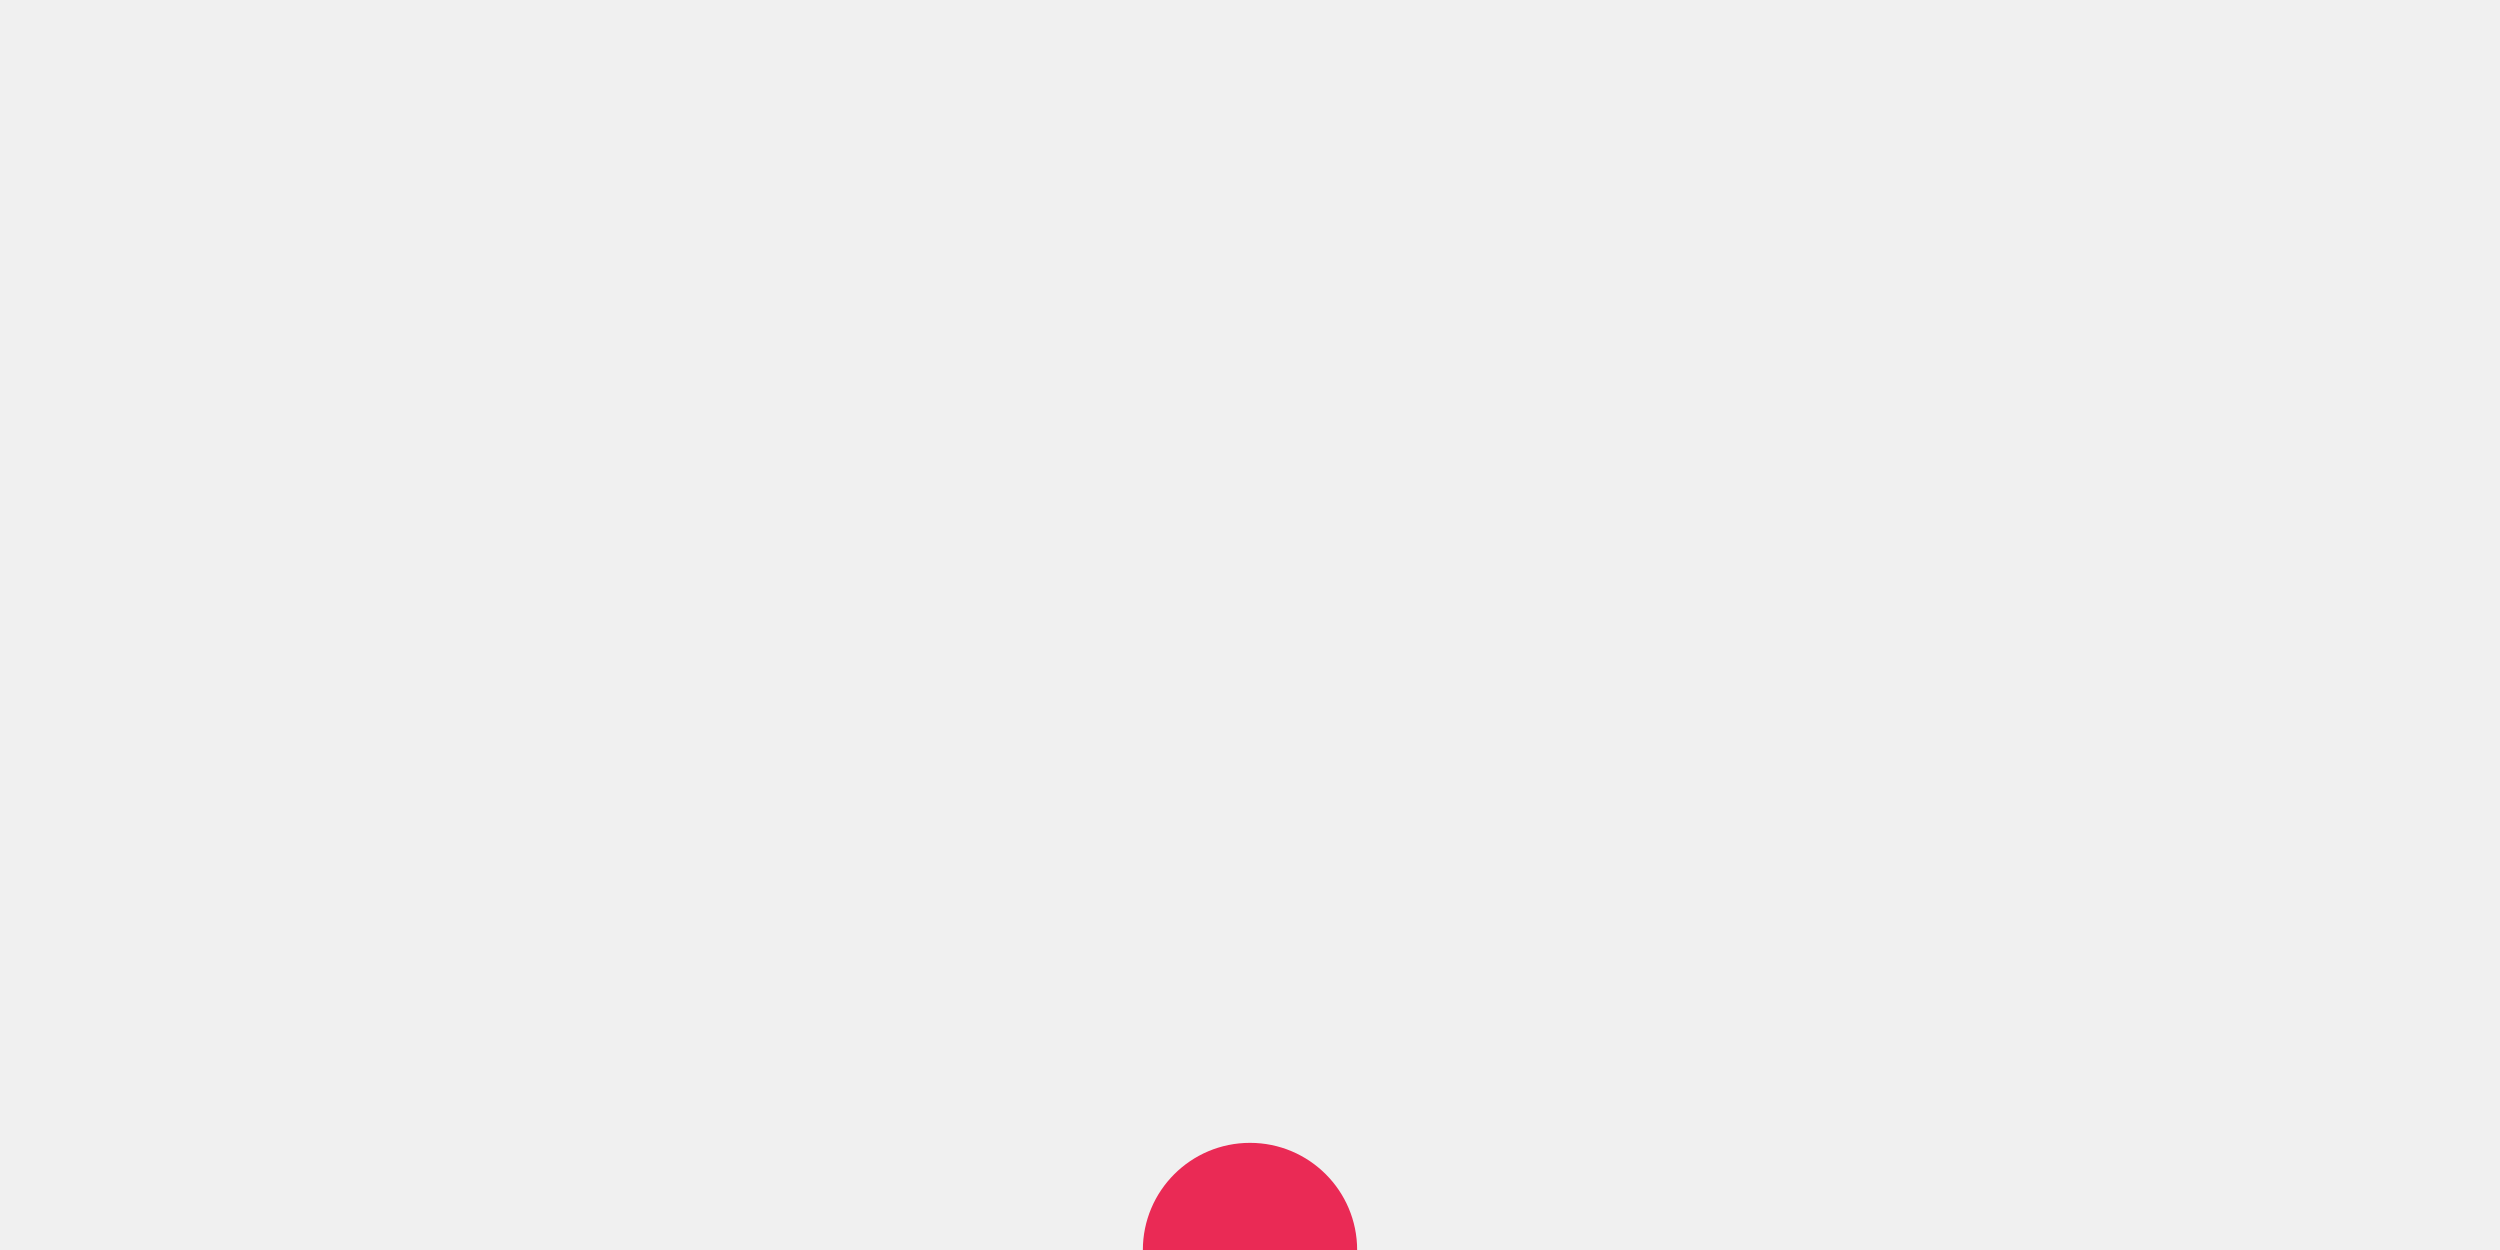
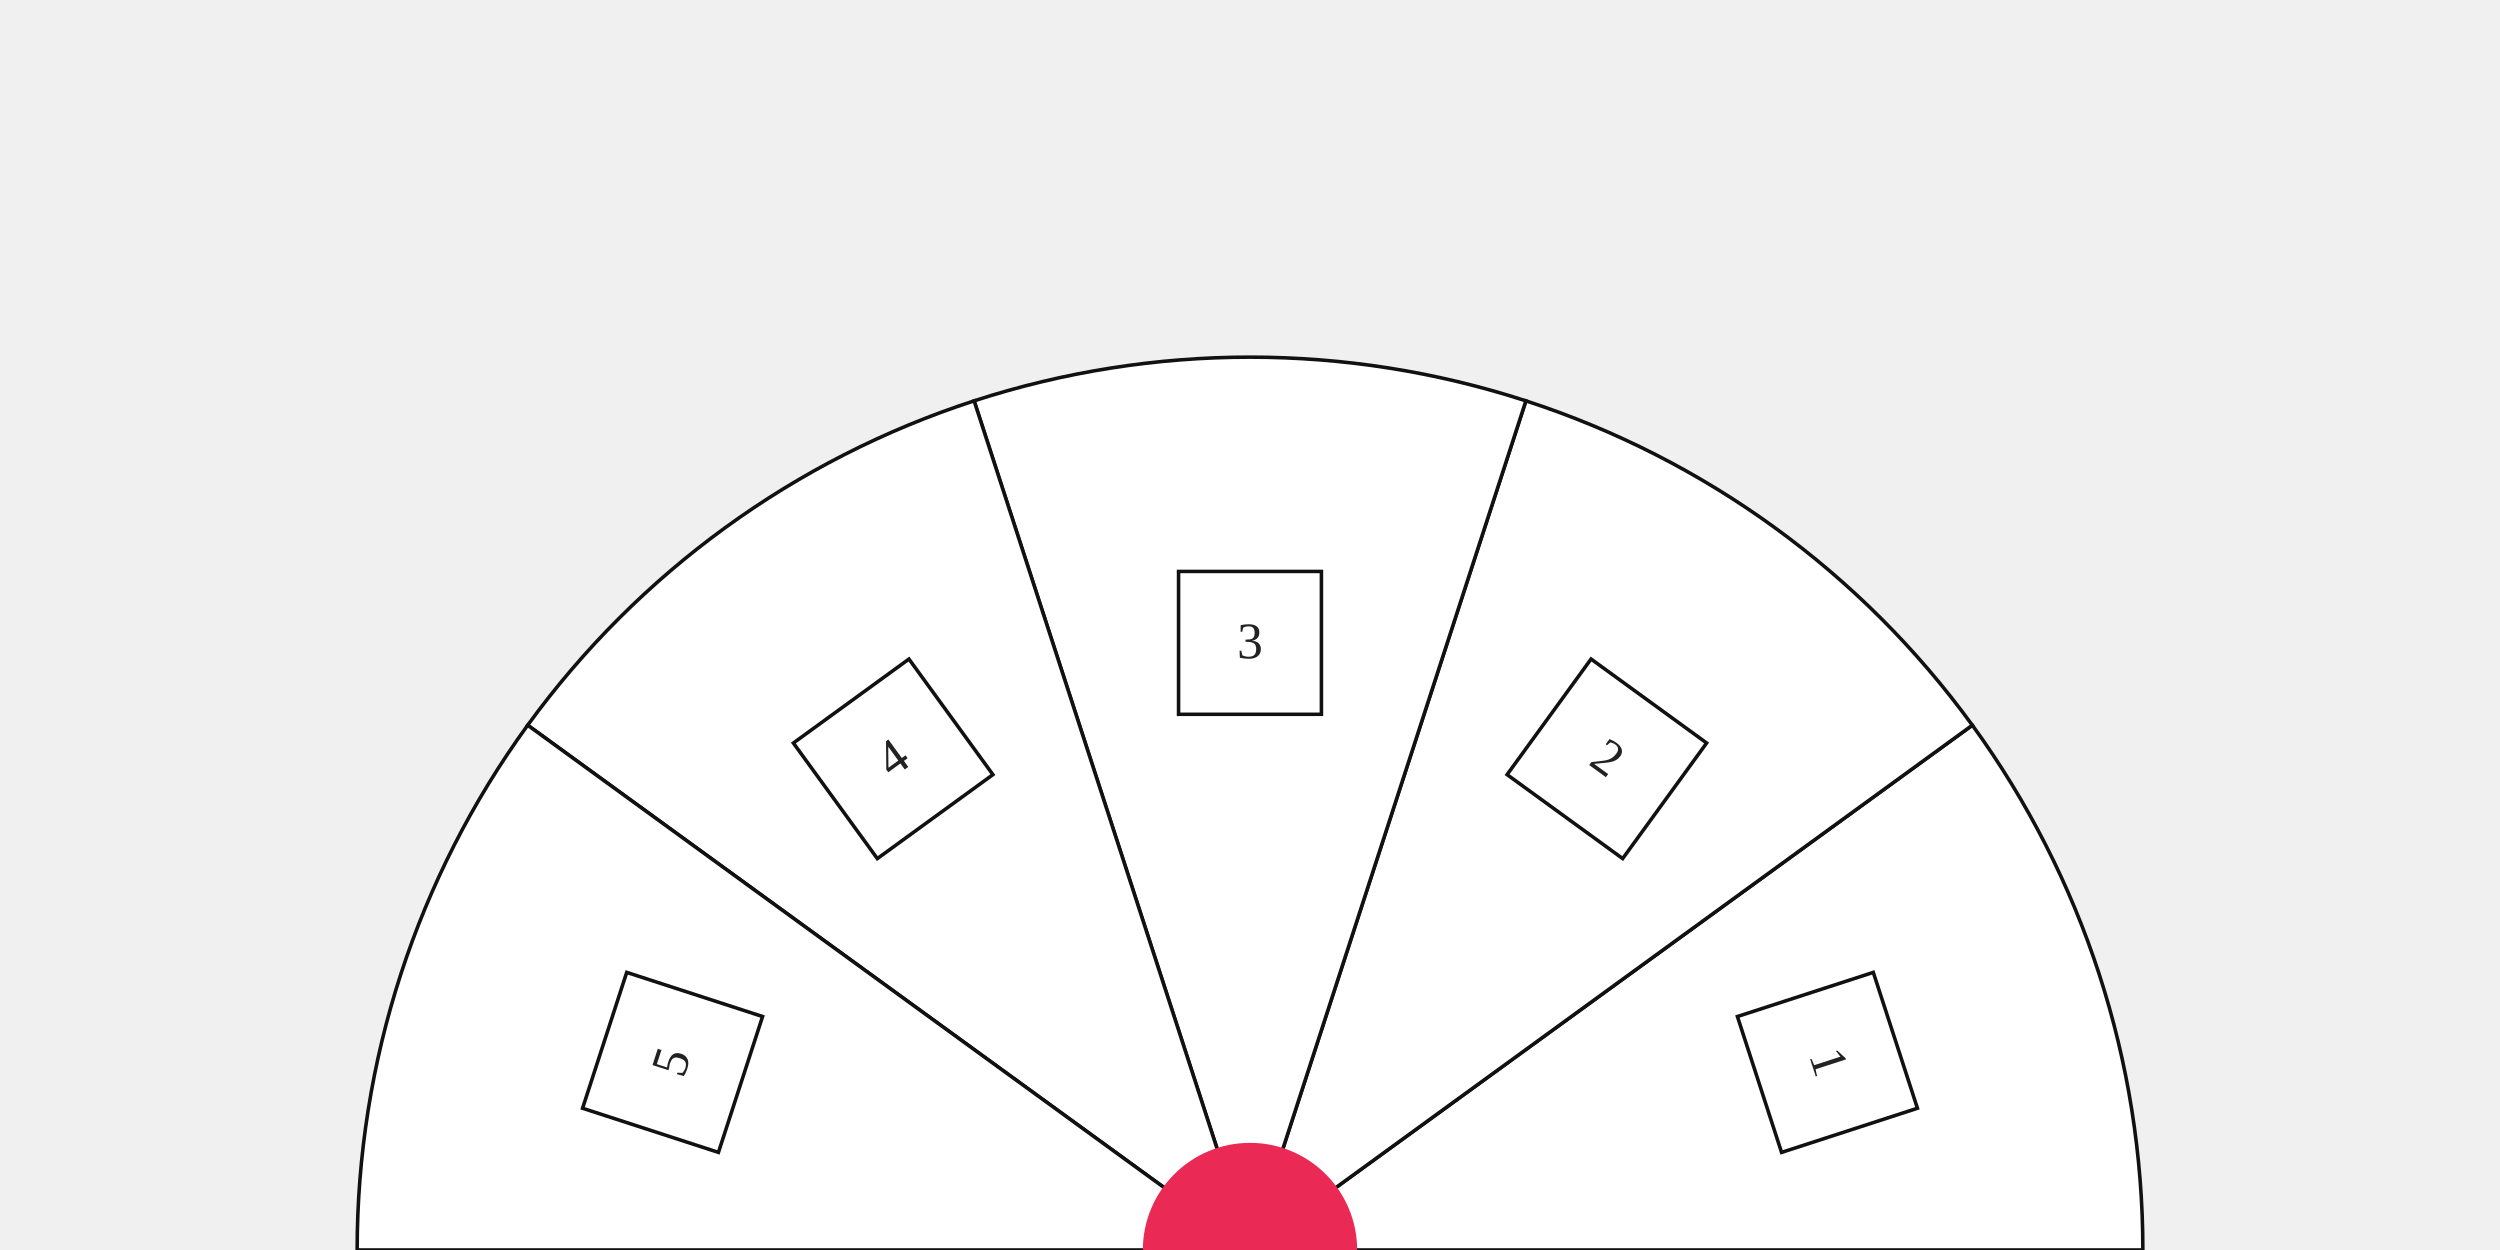
<svg xmlns="http://www.w3.org/2000/svg" xmlns:xlink="http://www.w3.org/1999/xlink" viewBox="-100 -100 700 350" id="menu">
  <style>
    #menu {
      display: block;
      margin: 0 auto;
-       overflow: hidden;
+       /*overflow: visible;*/ /* uncomment this if you are using bouncing animations*/
    }

-     .item { visibility: hidden; }
+     a {
+       cursor: pointer; /* SVG &lt;a&gt; elements don't get this by default, so you need to explicitly set it */
+       outline: none;
+     }

    /* You can change these default styles any way you want */

    .item .sector {
      transition: all .1s linear;
      fill: #fff;
      stroke: #111;
    }


-     .item:hover .sector {
+     .item:hover .sector, .item:focus .sector {
      fill: #eee;
    }

    .menu-trigger {
      fill: #EA2A55;
      pointer-events: auto; /* KEEP THIS to make sure it stays clickable even when SVG's pointer events is disabled */
    }

-     .menu-trigger:hover {
+     .menu-trigger:hover, .menu-trigger:focus {
      cursor: pointer;
+     }
+     symbol {
+       overflow: visible; /* KEEP THIS so that text will not get cut off it it is wider than the icon width */
    }
  </style>
  <g id="symbolsContainer">
    <symbol class="icon icon-" id="icon-1" viewBox="0 0 40 40">
      <rect fill="none" stroke="#111" stroke-width="1" width="100%" height="100%" />
      <text fill="#222" x="50%" y="50%" dy=".3em" text-anchor="middle" font-size="1.2em">1</text>
    </symbol>
    <symbol class="icon icon-" id="icon-2" viewBox="0 0 40 40">
      <rect fill="none" stroke="#111" stroke-width="1" width="100%" height="100%" />
      <text fill="#222" x="50%" y="50%" dy=".3em" text-anchor="middle" font-size="1.2em">2</text>
    </symbol>
    <symbol class="icon icon-" id="icon-3" viewBox="0 0 40 40">
      <rect fill="none" stroke="#111" stroke-width="1" width="100%" height="100%" />
      <text fill="#222" x="50%" y="50%" dy=".3em" text-anchor="middle" font-size="1.2em">3</text>
    </symbol>
    <symbol class="icon icon-" id="icon-4" viewBox="0 0 40 40">
      <rect fill="none" stroke="#111" stroke-width="1" width="100%" height="100%" />
      <text fill="#222" x="50%" y="50%" dy=".3em" text-anchor="middle" font-size="1.2em">4</text>
    </symbol>
    <symbol class="icon icon-" id="icon-5" viewBox="0 0 40 40">
      <rect fill="none" stroke="#111" stroke-width="1" width="100%" height="100%" />
      <text fill="#222" x="50%" y="50%" dy=".3em" text-anchor="middle" font-size="1.2em">5</text>
    </symbol>
  </g>
  <g id="itemsContainer">
    <a class="item" id="item-1" xlink:href="" href="" xlink:title="" role="link" tabindex="0" xlink:target="_parent" target="_parent" transform="matrix(1,0,0,1,0,0)" data-svg-origin="250 250">
      <path fill="none" stroke="#111" stroke-width="1" class="sector" d="M250,250 l250,0 A250,250 0 0,0 452.254,103.054 z" />
      <use xlink:href="#icon-1" href="#icon-1" width="40" height="40" x="391.68" y="177.467" transform="rotate(72 411.6796 197.4671)" />
    </a>
    <a class="item" id="item-2" xlink:href="" href="" xlink:title="" role="link" tabindex="0" xlink:target="_parent" target="_parent" transform="matrix(0.80901,-0.58778,0.58778,0.80901,-99.20056,194.6921)" data-svg-origin="250 250">
      <path fill="none" stroke="#111" stroke-width="1" class="sector" d="M250,250 l250,0 A250,250 0 0,0 452.254,103.054 z" />
      <use xlink:href="#icon-2" href="#icon-2" width="40" height="40" x="391.68" y="177.467" transform="rotate(72 411.6796 197.4671)" />
    </a>
    <a class="item" id="item-3" xlink:href="" href="" xlink:title="" role="link" tabindex="0" xlink:target="_parent" target="_parent" transform="matrix(0.30901,-0.95105,0.95105,0.30901,-65.01838,410.5099)" data-svg-origin="250 250">
      <path fill="none" stroke="#111" stroke-width="1" class="sector" d="M250,250 l250,0 A250,250 0 0,0 452.254,103.054 z" />
      <use xlink:href="#icon-3" href="#icon-3" width="40" height="40" x="391.68" y="177.467" transform="rotate(72 411.6796 197.4671)" />
    </a>
    <a class="item" id="item-4" xlink:href="" href="" xlink:title="" role="link" tabindex="0" xlink:target="_parent" target="_parent" transform="matrix(-0.30901,-0.95105,0.95105,-0.30901,89.49012,565.0184)" data-svg-origin="250 250">
      <path fill="none" stroke="#111" stroke-width="1" class="sector" d="M250,250 l250,0 A250,250 0 0,0 452.254,103.054 z" />
      <use xlink:href="#icon-4" href="#icon-4" width="40" height="40" x="391.68" y="177.467" transform="rotate(72 411.6796 197.4671)" />
    </a>
    <a class="item" id="item-5" xlink:href="" href="" xlink:title="" role="link" tabindex="0" xlink:target="_parent" target="_parent" transform="matrix(-0.80901,-0.58778,0.58778,-0.80901,305.3079,599.2006)" data-svg-origin="250 250">
      <path fill="none" stroke="#111" stroke-width="1" class="sector" d="M250,250 l250,0 A250,250 0 0,0 452.254,103.054 z" />
      <use xlink:href="#icon-5" href="#icon-5" width="40" height="40" x="391.68" y="177.467" transform="rotate(72 411.6796 197.4671)" />
    </a>
  </g>
  <g id="trigger" class="trigger menu-trigger" role="button">
    <circle cx="250" cy="250" r="30" />
  </g>
</svg>
